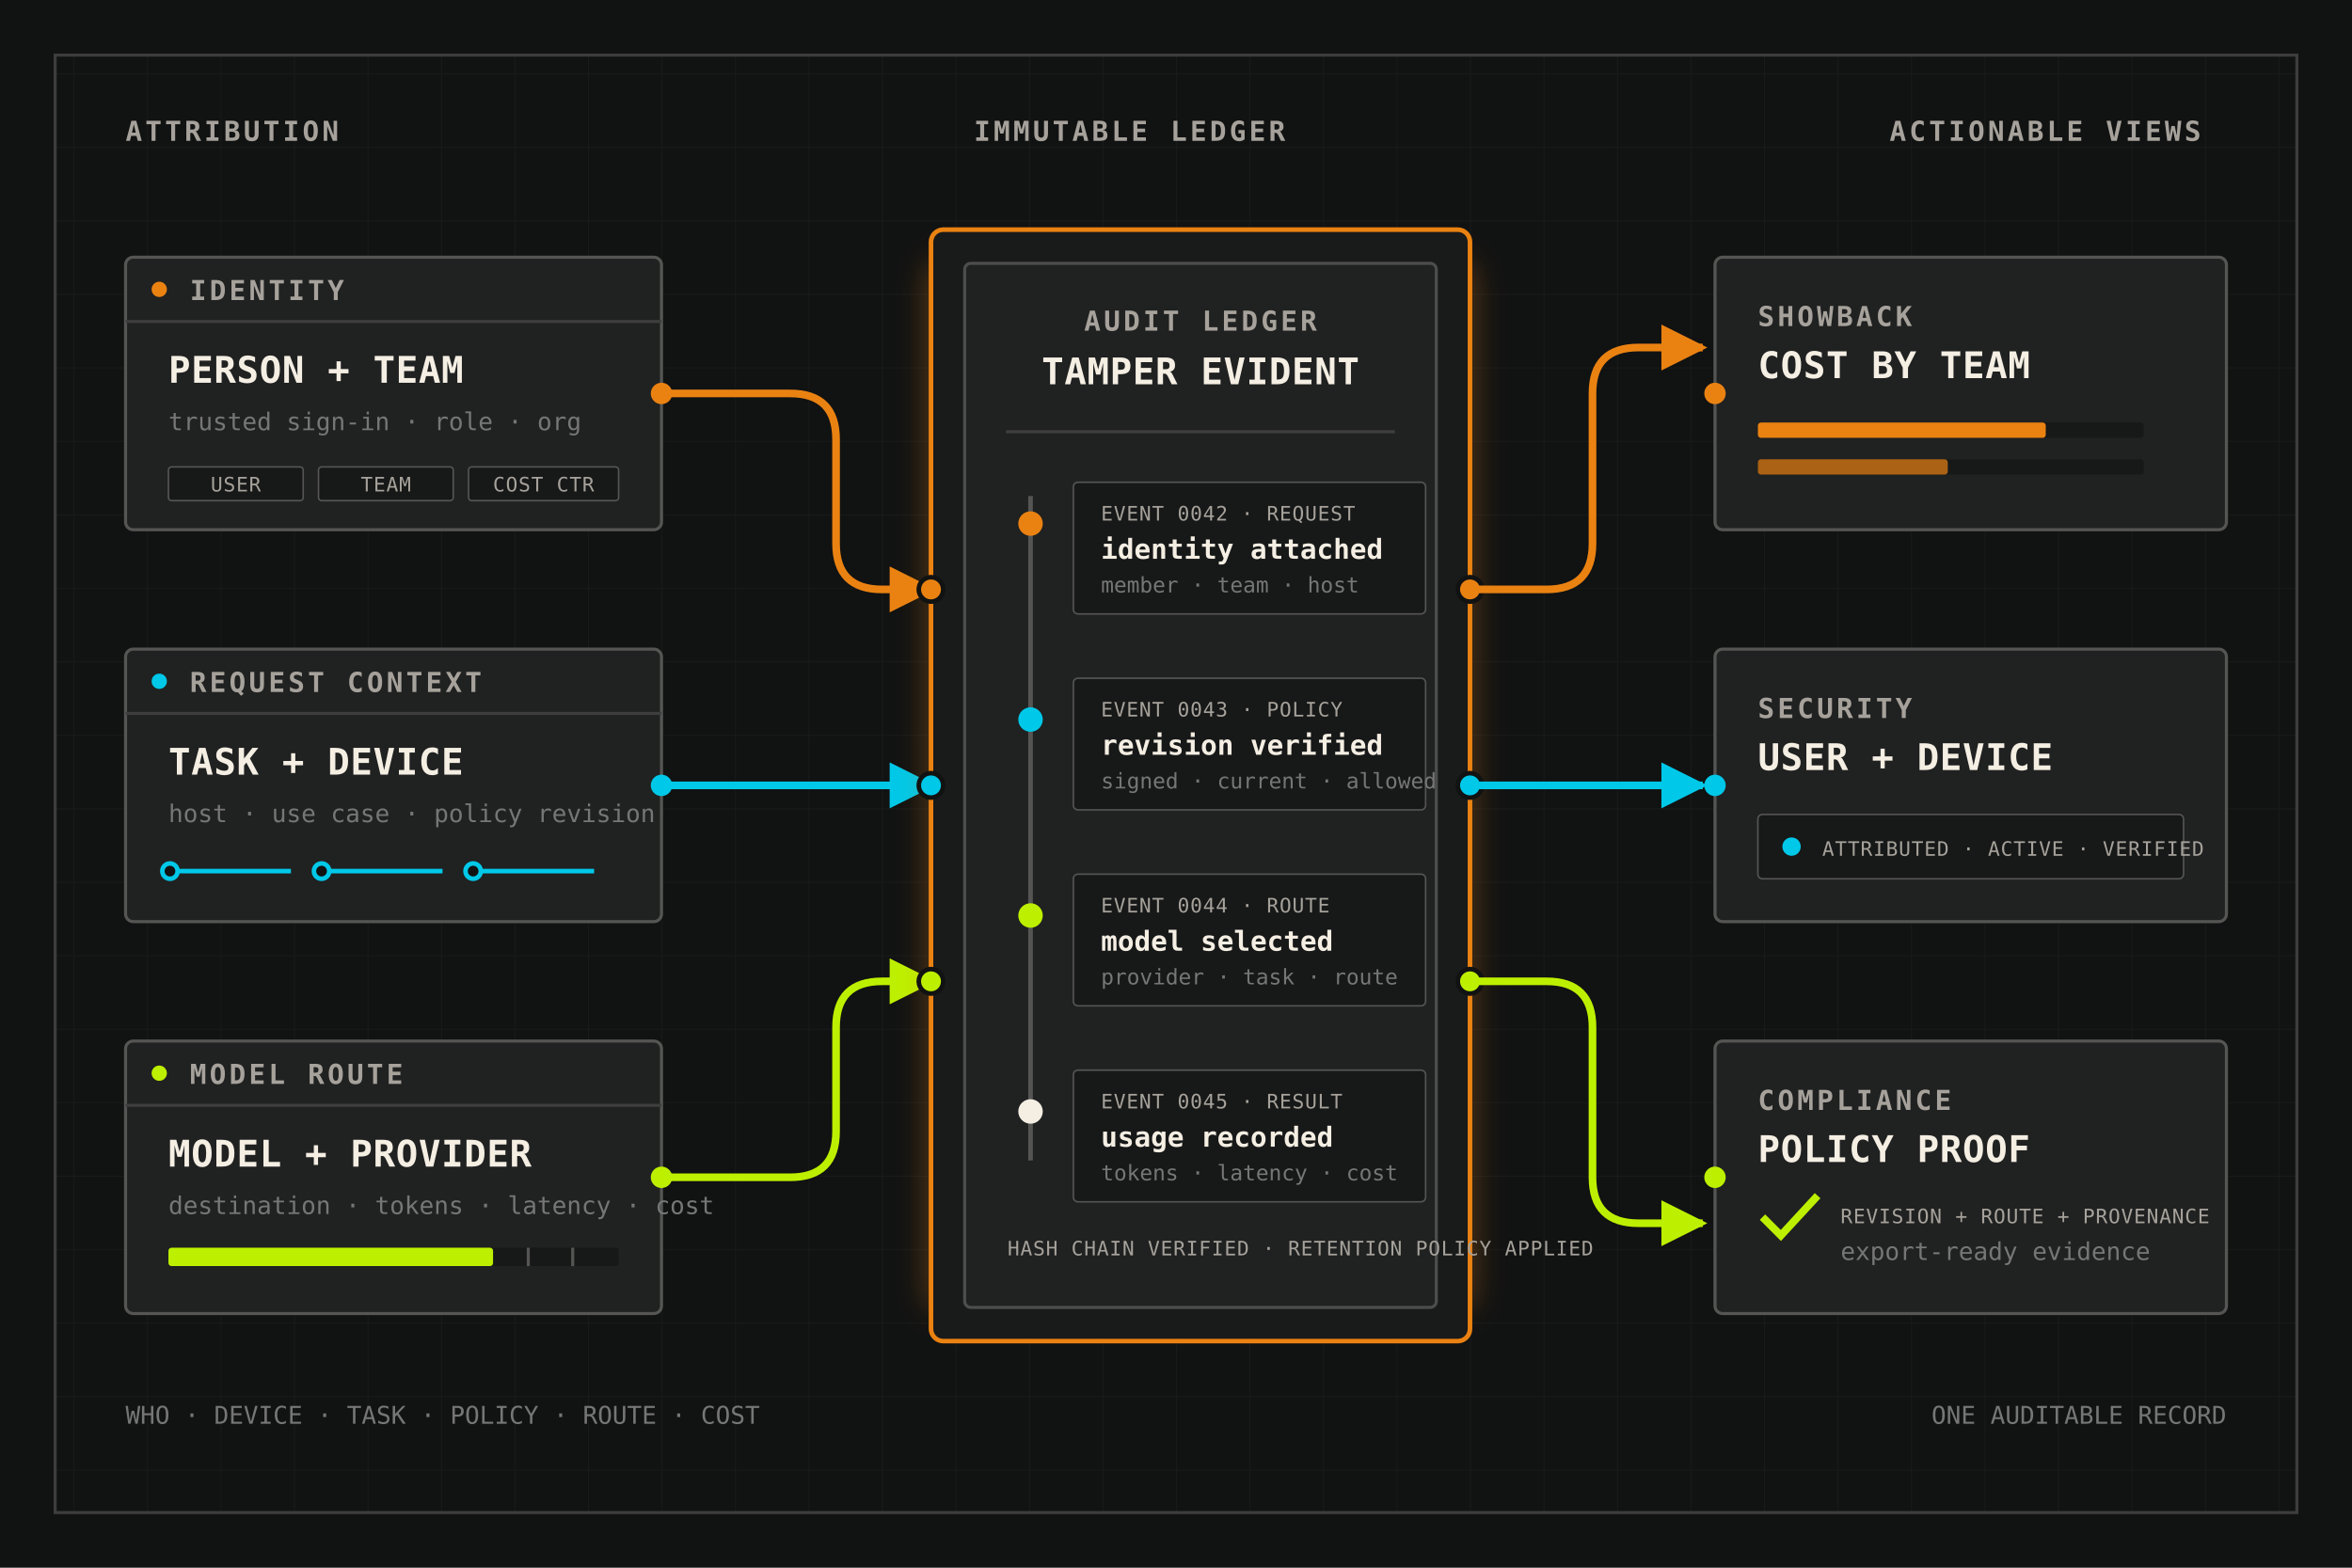
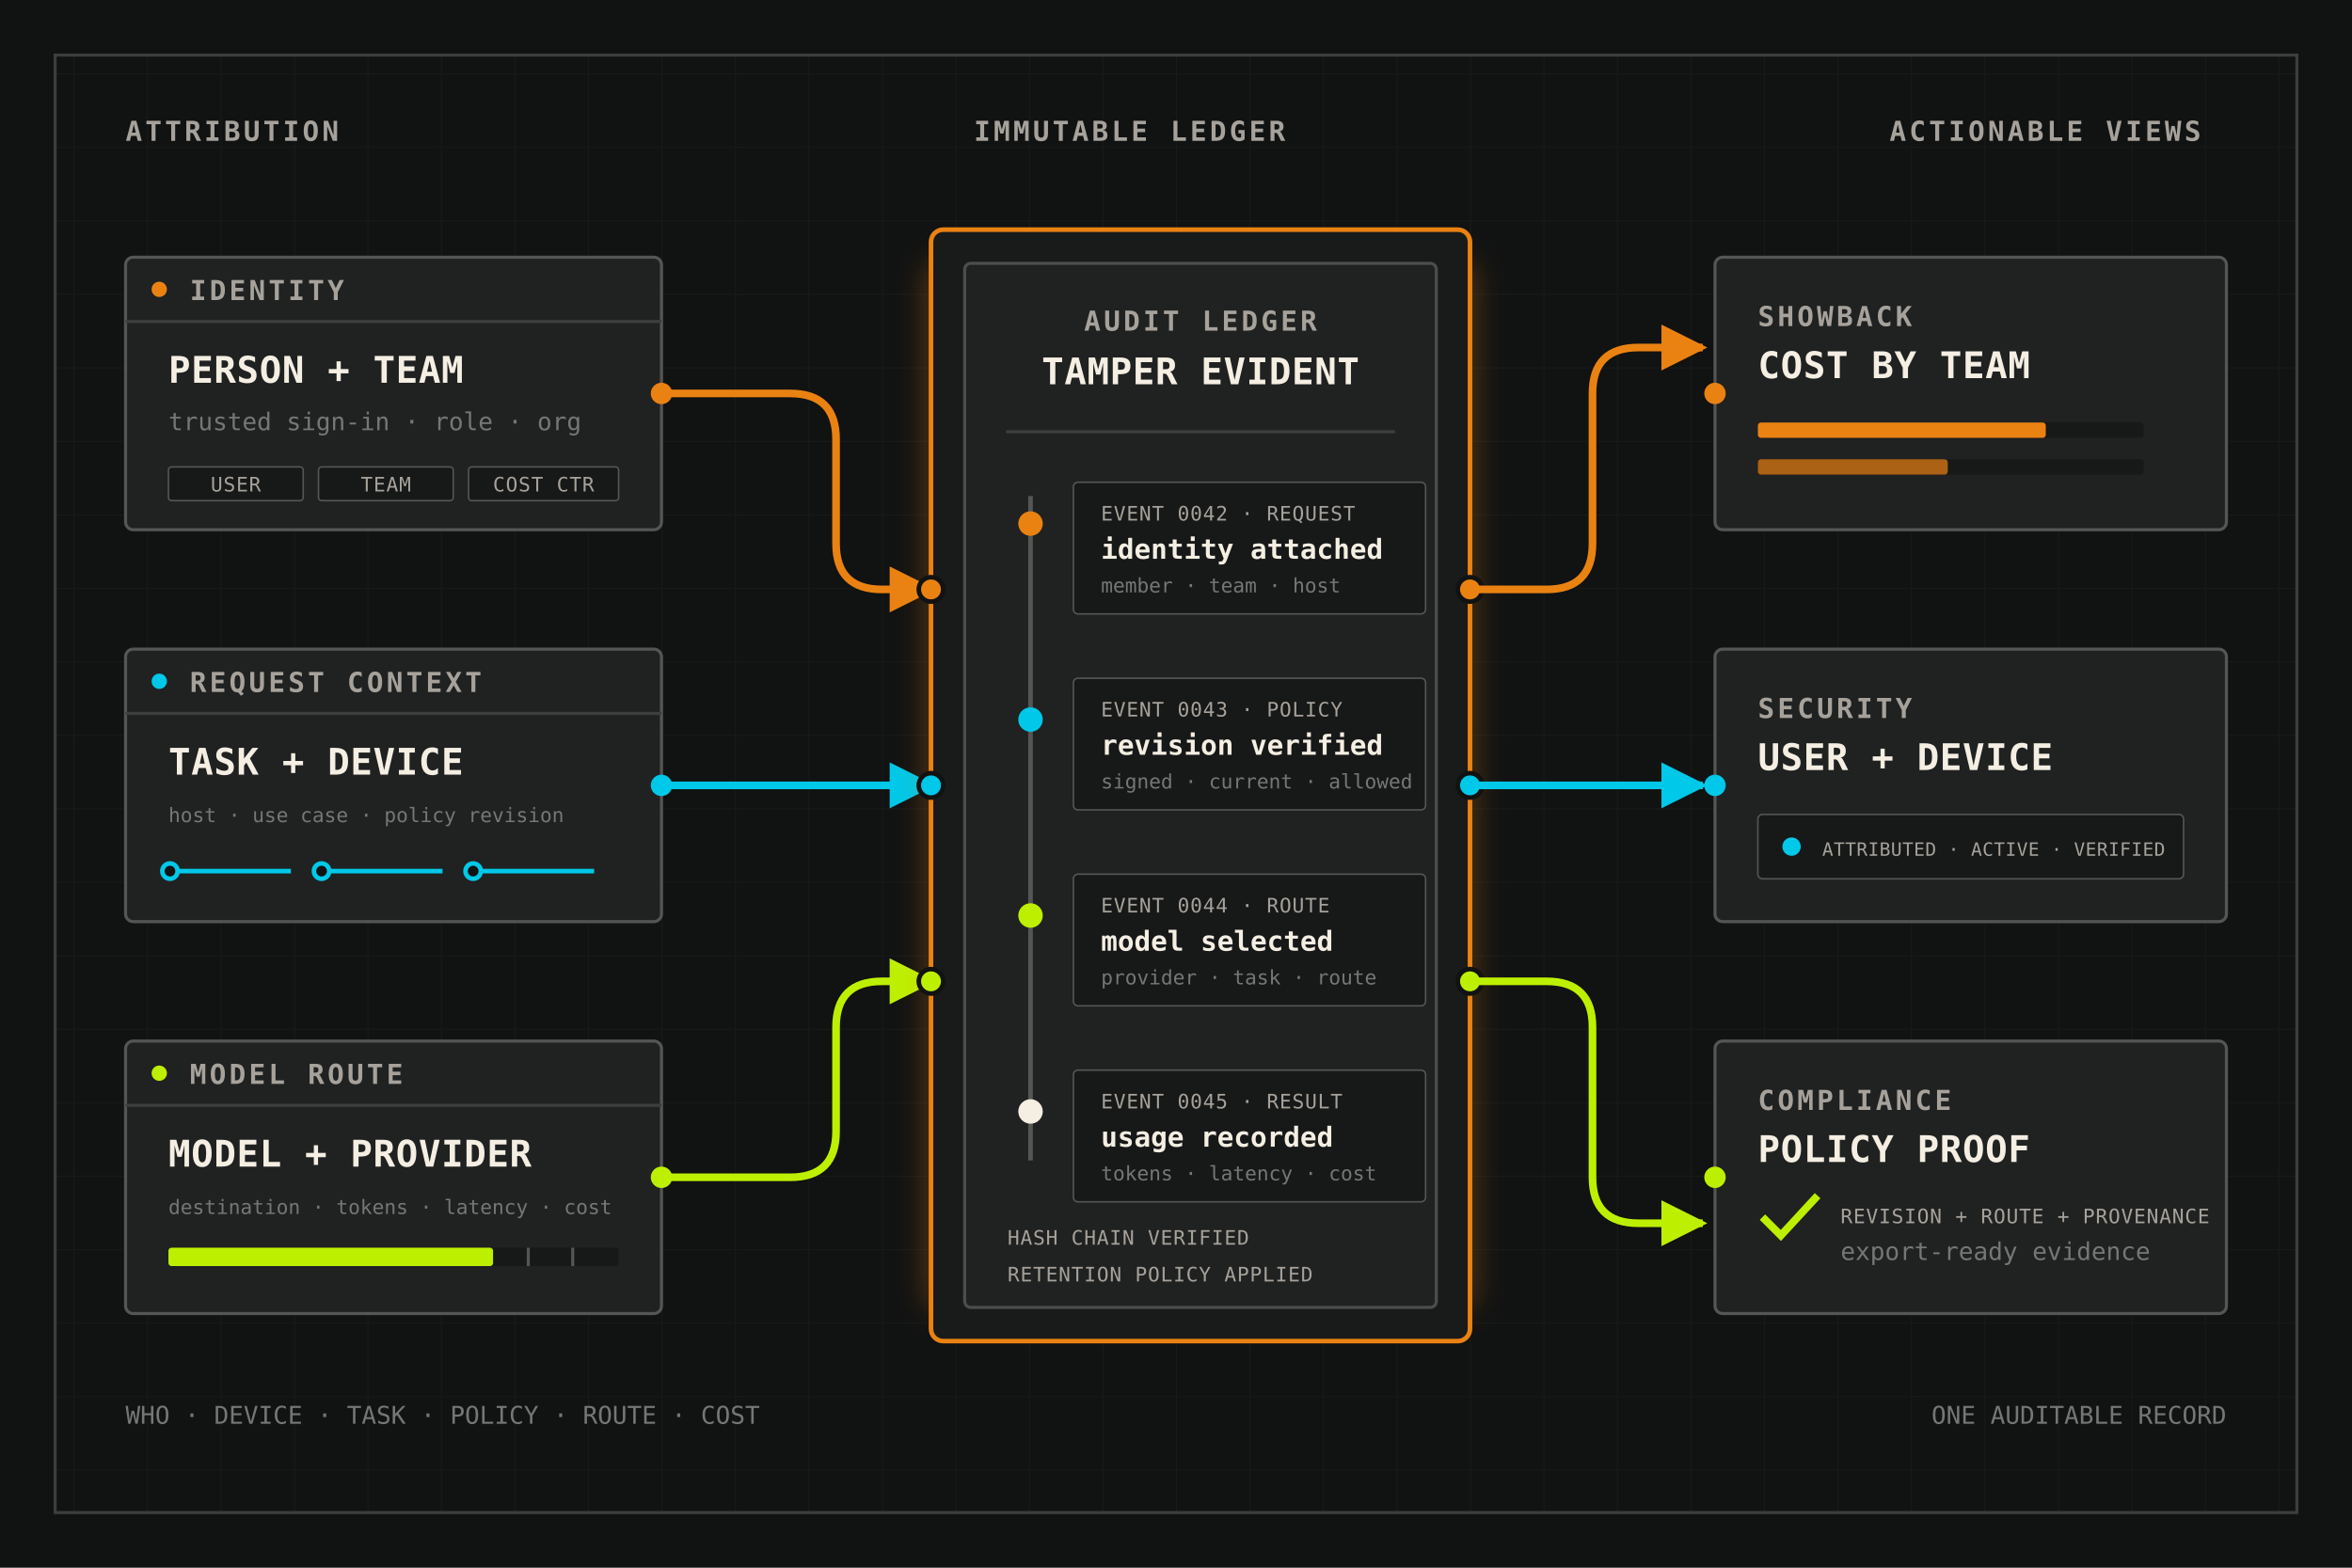
<svg xmlns="http://www.w3.org/2000/svg" viewBox="0 0 1536 1024" role="img" aria-labelledby="title desc">
  <defs>
    <pattern id="grid" width="48" height="48" patternUnits="userSpaceOnUse">
      <path d="M48 0H0V48" fill="none" stroke="#ffffff" stroke-opacity="0.035" />
    </pattern>
    <filter id="soft-glow" x="-40%" y="-40%" width="180%" height="180%">
      <feGaussianBlur stdDeviation="9" />
    </filter>
    <marker id="arrow-orange" viewBox="0 0 10 10" refX="9" refY="5" markerWidth="6" markerHeight="6" orient="auto-start-reverse">
      <path d="M0 0L10 5L0 10Z" fill="#ea8212" />
    </marker>
    <marker id="arrow-cyan" viewBox="0 0 10 10" refX="9" refY="5" markerWidth="6" markerHeight="6" orient="auto-start-reverse">
      <path d="M0 0L10 5L0 10Z" fill="#00c8e8" />
    </marker>
    <marker id="arrow-green" viewBox="0 0 10 10" refX="9" refY="5" markerWidth="6" markerHeight="6" orient="auto-start-reverse">
      <path d="M0 0L10 5L0 10Z" fill="#bdf000" />
    </marker>
    <style>
      .mono { font-family: "IBM Plex Mono", Menlo, Consolas, monospace; }
      .label { fill: #a6a29b; font-size: 18px; font-weight: 600; letter-spacing: 2px; }
      .title { fill: #f4eee3; font-size: 24px; font-weight: 600; letter-spacing: .4px; }
      .small { fill: #767676; font-size: 16px; font-weight: 500; }
+       .small-compact { fill: #767676; font-size: 13px; font-weight: 500; }
      .micro { fill: #a6a29b; font-size: 13px; font-weight: 500; letter-spacing: .5px; }
      .event-title { fill: #f4eee3; font-size: 18px; font-weight: 600; }
-       .event-small { fill: #767676; font-size: 14px; font-weight: 500; }
+       .event-small { fill: #767676; font-size: 13px; font-weight: 500; }
+       .tag { fill: #a6a29b; font-size: 12px; font-weight: 500; letter-spacing: .25px; }
      .node { fill: #202121; stroke: #555654; stroke-width: 2; }
      .rule { stroke: #3d3e3d; stroke-width: 2; }
    </style>
  </defs>
  <rect width="1536" height="1024" fill="#111212" />
  <rect x="36" y="36" width="1464" height="952" fill="url(#grid)" stroke="#3c3d3c" stroke-width="2" />
  <text x="82" y="92" class="mono label">ATTRIBUTION</text>
  <text x="636" y="92" class="mono label">IMMUTABLE LEDGER</text>
  <text x="1234" y="92" class="mono label">ACTIONABLE VIEWS</text>
  <g transform="translate(82 168)">
    <rect class="node" width="350" height="178" rx="5" />
    <path class="rule" d="M0 42H350" />
    <circle cx="22" cy="21" r="5" fill="#ea8212" />
    <text x="42" y="28" class="mono label" fill="#ea8212">IDENTITY</text>
    <text x="28" y="82" class="mono title">PERSON + TEAM</text>
    <text x="28" y="113" class="mono small">trusted sign-in · role · org</text>
    <g transform="translate(28 137)">
      <rect width="88" height="22" rx="2" fill="#171818" stroke="#555654" />
      <rect x="98" width="88" height="22" rx="2" fill="#171818" stroke="#555654" />
      <rect x="196" width="98" height="22" rx="2" fill="#171818" stroke="#555654" />
      <text x="44" y="16" text-anchor="middle" class="mono micro">USER</text>
      <text x="142" y="16" text-anchor="middle" class="mono micro">TEAM</text>
      <text x="245" y="16" text-anchor="middle" class="mono micro">COST CTR</text>
    </g>
    <circle cx="350" cy="89" r="7" fill="#ea8212" />
  </g>
  <g transform="translate(82 424)">
    <rect class="node" width="350" height="178" rx="5" />
    <path class="rule" d="M0 42H350" />
    <circle cx="22" cy="21" r="5" fill="#00c8e8" />
    <text x="42" y="28" class="mono label" fill="#00c8e8">REQUEST CONTEXT</text>
    <text x="28" y="82" class="mono title">TASK + DEVICE</text>
-     <text x="28" y="113" class="mono small">host · use case · policy revision</text>
+     <text x="28" y="113" class="mono small-compact">host · use case · policy revision</text>
    <path d="M29 145H108M128 145H207M227 145H306" stroke="#00c8e8" stroke-width="3" />
    <circle cx="29" cy="145" r="5" fill="#111212" stroke="#00c8e8" stroke-width="3" />
    <circle cx="128" cy="145" r="5" fill="#111212" stroke="#00c8e8" stroke-width="3" />
    <circle cx="227" cy="145" r="5" fill="#111212" stroke="#00c8e8" stroke-width="3" />
    <circle cx="350" cy="89" r="7" fill="#00c8e8" />
  </g>
  <g transform="translate(82 680)">
    <rect class="node" width="350" height="178" rx="5" />
    <path class="rule" d="M0 42H350" />
    <circle cx="22" cy="21" r="5" fill="#bdf000" />
    <text x="42" y="28" class="mono label" fill="#bdf000">MODEL ROUTE</text>
    <text x="28" y="82" class="mono title">MODEL + PROVIDER</text>
-     <text x="28" y="113" class="mono small">destination · tokens · latency · cost</text>
+     <text x="28" y="113" class="mono small-compact">destination · tokens · latency · cost</text>
    <g transform="translate(28 135)">
      <rect width="294" height="12" rx="2" fill="#171818" />
      <rect width="212" height="12" rx="2" fill="#bdf000" />
      <path d="M235 0V12M264 0V12" stroke="#555654" stroke-width="2" />
    </g>
    <circle cx="350" cy="89" r="7" fill="#bdf000" />
  </g>
  <path d="M432 257H516Q546 257 546 287V355Q546 385 576 385H608" fill="none" stroke="#ea8212" stroke-width="5" marker-end="url(#arrow-orange)" />
  <path d="M432 513H608" fill="none" stroke="#00c8e8" stroke-width="5" marker-end="url(#arrow-cyan)" />
  <path d="M432 769H516Q546 769 546 739V671Q546 641 576 641H608" fill="none" stroke="#bdf000" stroke-width="5" marker-end="url(#arrow-green)" />
  <g opacity=".3" filter="url(#soft-glow)">
    <rect x="604" y="168" width="360" height="690" rx="16" fill="#ea8212" />
  </g>
  <g transform="translate(608 150)">
    <rect width="352" height="726" rx="8" fill="#191a1a" stroke="#ea8212" stroke-width="3" />
    <rect x="22" y="22" width="308" height="682" rx="4" fill="#202121" stroke="#4c4d4c" stroke-width="2" />
    <text x="176" y="66" text-anchor="middle" class="mono label" fill="#ea8212">AUDIT LEDGER</text>
    <text x="176" y="101" text-anchor="middle" class="mono title">TAMPER EVIDENT</text>
    <path d="M49 132H303" class="rule" />
    <path d="M65 174V608" stroke="#555654" stroke-width="3" />
    <g transform="translate(65 192)">
      <circle r="8" fill="#ea8212" />
      <rect x="28" y="-27" width="230" height="86" rx="3" fill="#171818" stroke="#555654" />
      <text x="46" y="-2" class="mono micro" fill="#ea8212">EVENT 0042 · REQUEST</text>
      <text x="46" y="23" class="mono event-title">identity attached</text>
      <text x="46" y="45" class="mono event-small">member · team · host</text>
    </g>
    <g transform="translate(65 320)">
      <circle r="8" fill="#00c8e8" />
      <rect x="28" y="-27" width="230" height="86" rx="3" fill="#171818" stroke="#555654" />
      <text x="46" y="-2" class="mono micro" fill="#00c8e8">EVENT 0043 · POLICY</text>
      <text x="46" y="23" class="mono event-title">revision verified</text>
      <text x="46" y="45" class="mono event-small">signed · current · allowed</text>
    </g>
    <g transform="translate(65 448)">
      <circle r="8" fill="#bdf000" />
      <rect x="28" y="-27" width="230" height="86" rx="3" fill="#171818" stroke="#555654" />
      <text x="46" y="-2" class="mono micro" fill="#bdf000">EVENT 0044 · ROUTE</text>
      <text x="46" y="23" class="mono event-title">model selected</text>
      <text x="46" y="45" class="mono event-small">provider · task · route</text>
    </g>
    <g transform="translate(65 576)">
      <circle r="8" fill="#f4eee3" />
      <rect x="28" y="-27" width="230" height="86" rx="3" fill="#171818" stroke="#555654" />
      <text x="46" y="-2" class="mono micro">EVENT 0045 · RESULT</text>
      <text x="46" y="23" class="mono event-title">usage recorded</text>
      <text x="46" y="45" class="mono event-small">tokens · latency · cost</text>
    </g>
-     <text x="50" y="670" class="mono micro">HASH CHAIN VERIFIED · RETENTION POLICY APPLIED</text>
+     <text x="50" y="663" class="mono micro">HASH CHAIN VERIFIED</text>
+     <text x="50" y="687" class="mono micro">RETENTION POLICY APPLIED</text>
    <circle cx="0" cy="235" r="8" fill="#ea8212" stroke="#111212" stroke-width="3" />
    <circle cx="0" cy="363" r="8" fill="#00c8e8" stroke="#111212" stroke-width="3" />
    <circle cx="0" cy="491" r="8" fill="#bdf000" stroke="#111212" stroke-width="3" />
    <circle cx="352" cy="235" r="8" fill="#ea8212" stroke="#111212" stroke-width="3" />
    <circle cx="352" cy="363" r="8" fill="#00c8e8" stroke="#111212" stroke-width="3" />
    <circle cx="352" cy="491" r="8" fill="#bdf000" stroke="#111212" stroke-width="3" />
  </g>
  <path d="M960 385H1010Q1040 385 1040 355V257Q1040 227 1070 227H1112" fill="none" stroke="#ea8212" stroke-width="5" marker-end="url(#arrow-orange)" />
  <path d="M960 513H1112" fill="none" stroke="#00c8e8" stroke-width="5" marker-end="url(#arrow-cyan)" />
  <path d="M960 641H1010Q1040 641 1040 671V769Q1040 799 1070 799H1112" fill="none" stroke="#bdf000" stroke-width="5" marker-end="url(#arrow-green)" />
  <g transform="translate(1120 168)">
    <rect class="node" width="334" height="178" rx="5" />
    <circle cx="0" cy="89" r="7" fill="#ea8212" />
    <text x="28" y="45" class="mono label" fill="#ea8212">SHOWBACK</text>
    <text x="28" y="79" class="mono title">COST BY TEAM</text>
    <rect x="28" y="108" width="252" height="10" rx="2" fill="#171818" />
    <rect x="28" y="108" width="188" height="10" rx="2" fill="#ea8212" />
    <rect x="28" y="132" width="252" height="10" rx="2" fill="#171818" />
    <rect x="28" y="132" width="124" height="10" rx="2" fill="#ea8212" opacity=".7" />
  </g>
  <g transform="translate(1120 424)">
    <rect class="node" width="334" height="178" rx="5" />
    <circle cx="0" cy="89" r="7" fill="#00c8e8" />
    <text x="28" y="45" class="mono label" fill="#00c8e8">SECURITY</text>
    <text x="28" y="79" class="mono title">USER + DEVICE</text>
    <g transform="translate(28 108)">
      <rect width="278" height="42" rx="3" fill="#171818" stroke="#555654" />
      <circle cx="22" cy="21" r="6" fill="#00c8e8" />
-       <text x="42" y="27" class="mono micro">ATTRIBUTED · ACTIVE · VERIFIED</text>
+       <text x="42" y="27" class="mono tag">ATTRIBUTED · ACTIVE · VERIFIED</text>
    </g>
  </g>
  <g transform="translate(1120 680)">
    <rect class="node" width="334" height="178" rx="5" />
    <circle cx="0" cy="89" r="7" fill="#bdf000" />
    <text x="28" y="45" class="mono label" fill="#bdf000">COMPLIANCE</text>
    <text x="28" y="79" class="mono title">POLICY PROOF</text>
    <path d="M31 115L43 127L67 101" fill="none" stroke="#bdf000" stroke-width="5" />
    <text x="82" y="119" class="mono micro">REVISION + ROUTE + PROVENANCE</text>
    <text x="82" y="143" class="mono small" font-size="14">export-ready evidence</text>
  </g>
  <text x="82" y="930" class="mono small">WHO · DEVICE · TASK · POLICY · ROUTE · COST</text>
  <text x="1454" y="930" text-anchor="end" class="mono small">ONE AUDITABLE RECORD</text>
</svg>
